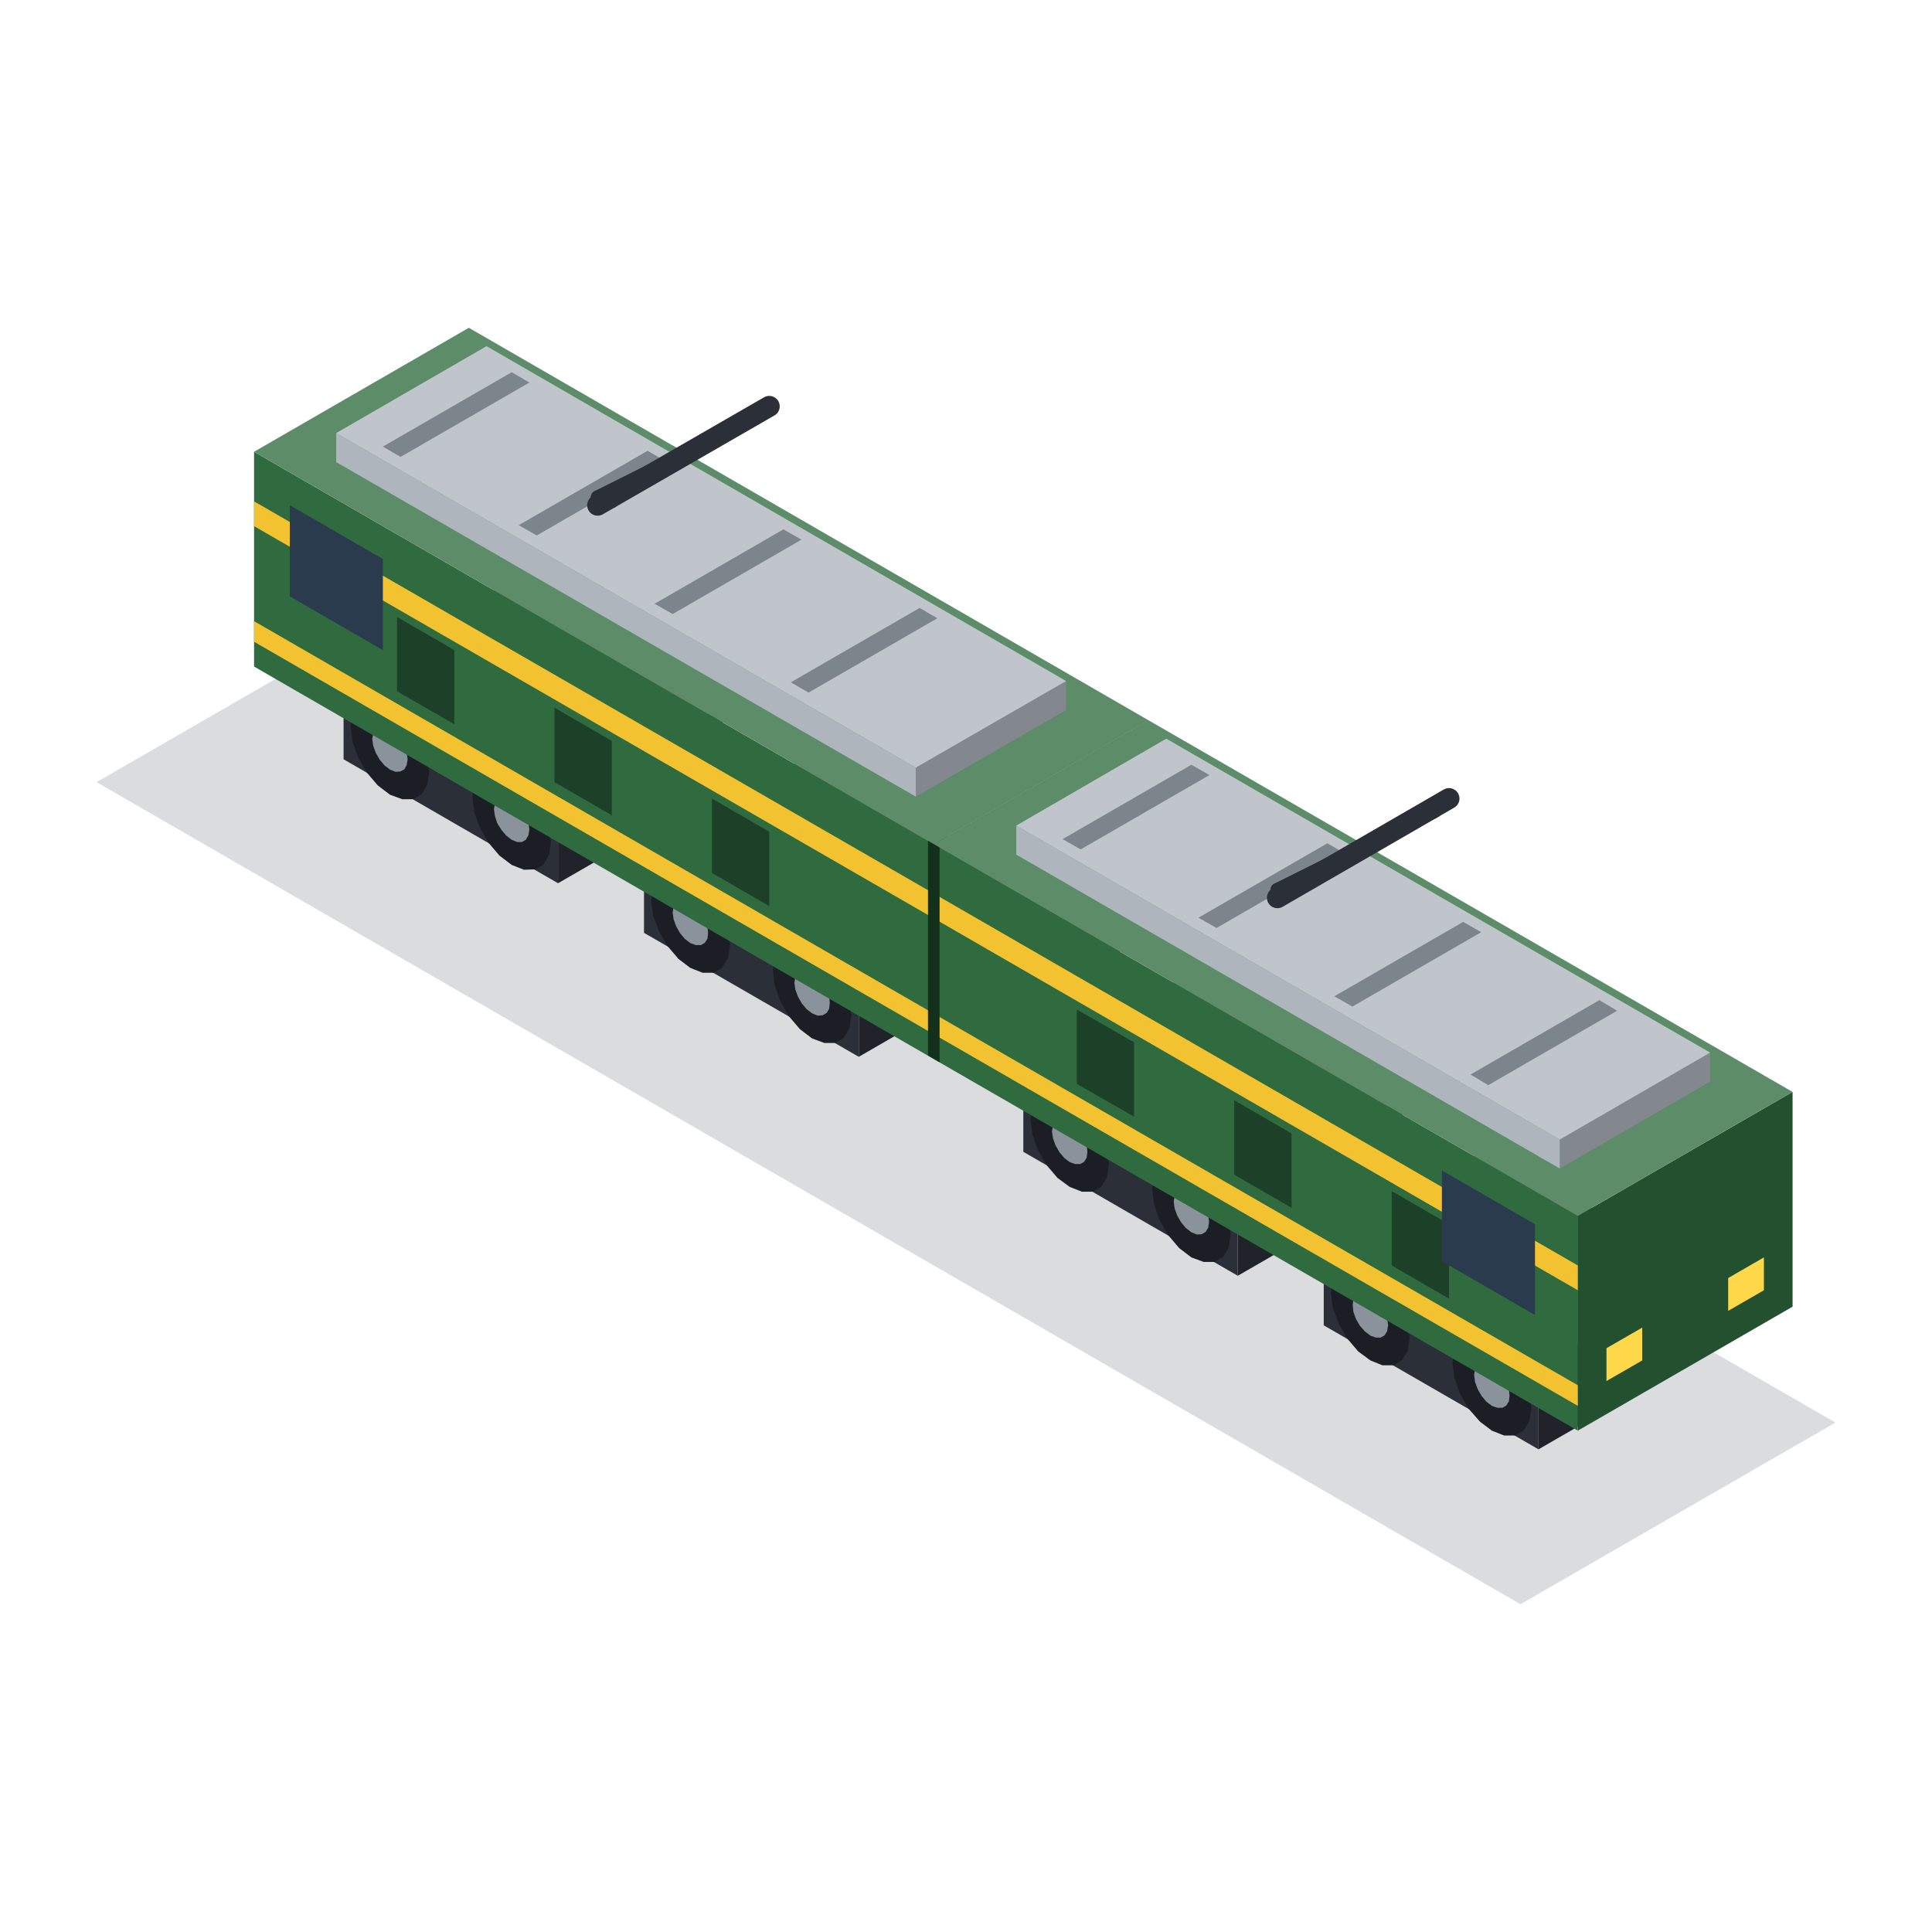
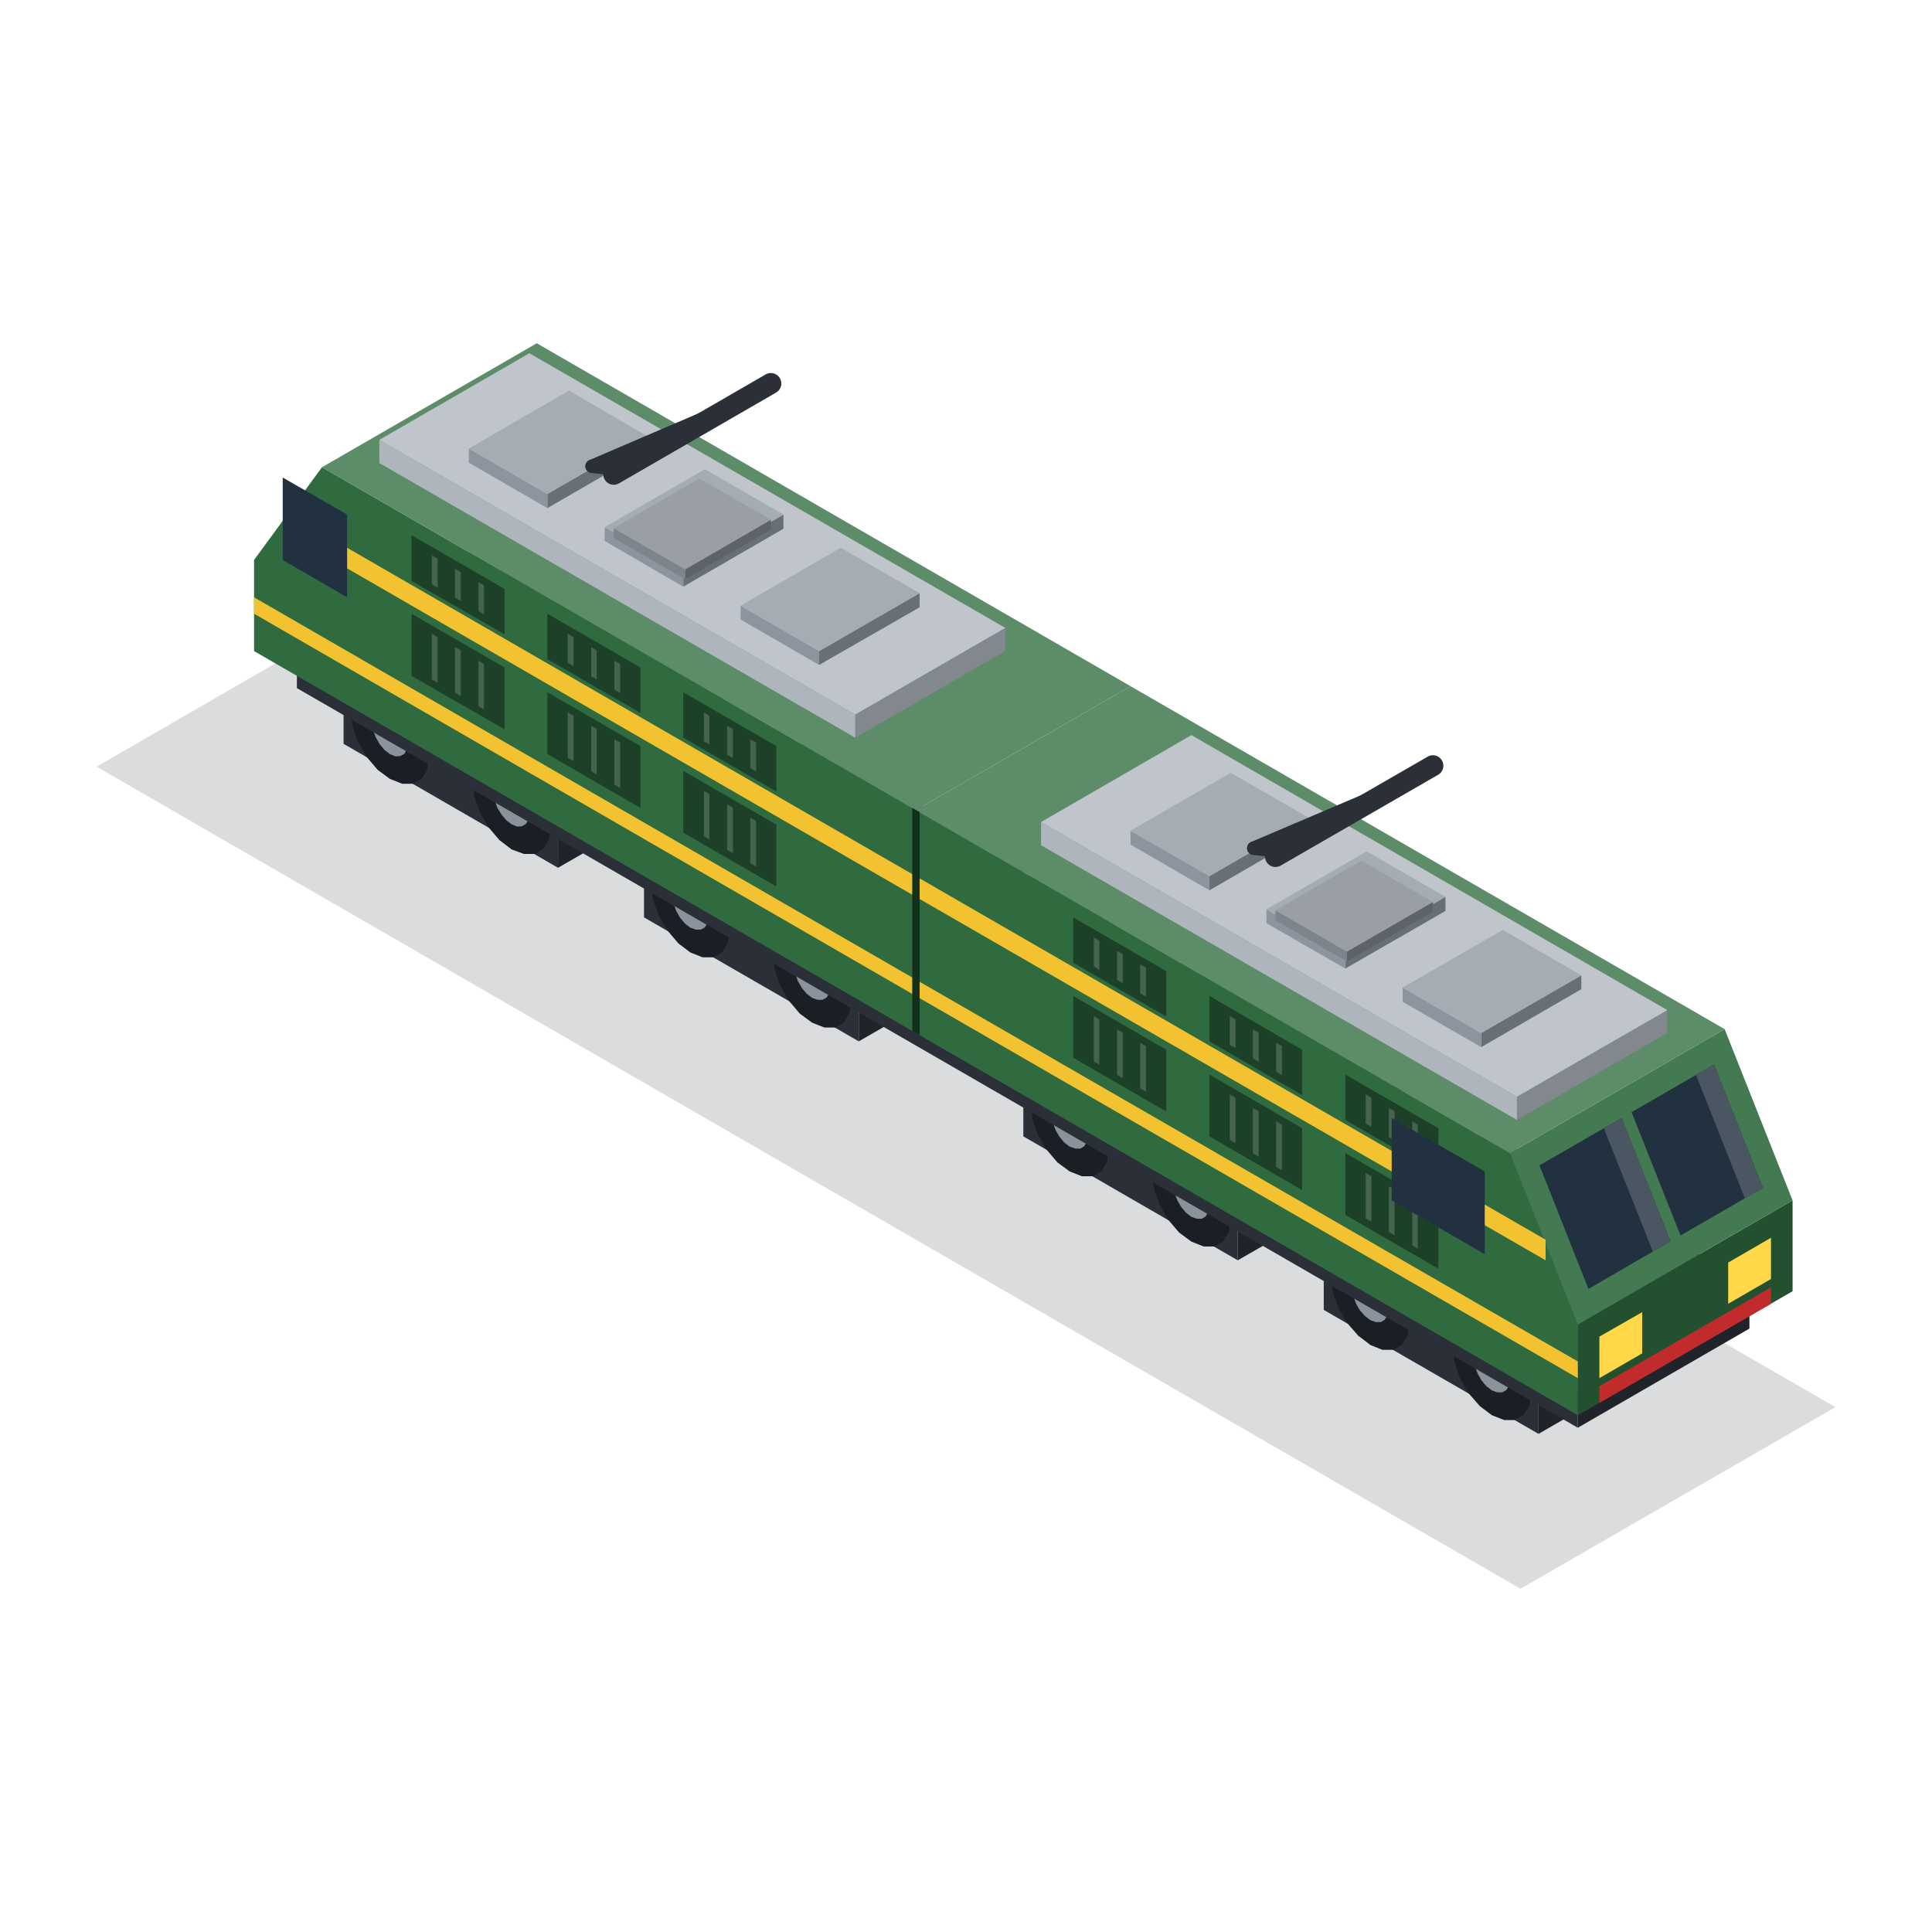
<svg xmlns="http://www.w3.org/2000/svg" viewBox="0 0 60 60" width="600" height="600">
-   <path d="M12.78 18.65 L57 44.18 L47.22 49.82 L3 24.29 Z" fill="#16202C" fill-opacity="0.16" />
-   <path d="M22.44 24.48 L17.33 27.43 L17.33 24.87 L22.44 21.92 Z" fill="#20232A" />
-   <path d="M10.67 23.58 L17.33 27.43 L17.33 24.87 L10.67 21.02 Z" fill="#2B2F38" />
-   <path d="M15.78 18.07 L22.44 21.92 L17.33 24.87 L10.67 21.02 Z" fill="#5A5D64" />
-   <path d="M13.33 23.97 L13.27 23.5 L13.1 23.01 L12.83 22.54 L12.49 22.14 L12.11 21.85 L11.73 21.7 L11.39 21.71 L11.12 21.86 L10.95 22.16 L10.89 22.56 L10.95 23.03 L11.12 23.52 L11.39 23.99 L11.73 24.39 L12.11 24.68 L12.49 24.82 L12.83 24.82 L13.1 24.66 L13.27 24.37 Z" fill="#1B1E24" />
-   <path d="M12.66 23.58 L12.63 23.37 L12.56 23.15 L12.43 22.94 L12.28 22.76 L12.11 22.63 L11.94 22.56 L11.79 22.56 L11.67 22.63 L11.59 22.77 L11.56 22.95 L11.59 23.16 L11.67 23.38 L11.79 23.59 L11.94 23.77 L12.11 23.9 L12.28 23.97 L12.43 23.96 L12.56 23.89 L12.63 23.76 Z" fill="#8A929C" />
-   <path d="M17.11 26.15 L17.05 25.68 L16.88 25.19 L16.61 24.72 L16.27 24.32 L15.89 24.03 L15.51 23.89 L15.17 23.89 L14.9 24.04 L14.73 24.34 L14.67 24.74 L14.73 25.21 L14.9 25.7 L15.17 26.17 L15.51 26.57 L15.89 26.86 L16.27 27.01 L16.61 27 L16.88 26.85 L17.05 26.55 Z" fill="#1B1E24" />
-   <path d="M16.44 25.76 L16.41 25.55 L16.33 25.33 L16.21 25.12 L16.06 24.94 L15.89 24.81 L15.72 24.74 L15.57 24.74 L15.44 24.82 L15.37 24.95 L15.34 25.13 L15.37 25.34 L15.44 25.56 L15.57 25.77 L15.72 25.95 L15.89 26.08 L16.06 26.15 L16.21 26.15 L16.33 26.08 L16.41 25.94 Z" fill="#8A929C" />
-   <path d="M31.78 29.87 L26.67 32.82 L26.67 30.26 L31.78 27.31 Z" fill="#20232A" />
-   <path d="M20 28.97 L26.67 32.82 L26.67 30.26 L20 26.41 Z" fill="#2B2F38" />
-   <path d="M25.11 23.46 L31.78 27.31 L26.67 30.26 L20 26.41 Z" fill="#5A5D64" />
-   <path d="M22.67 29.36 L22.61 28.89 L22.43 28.39 L22.16 27.93 L21.82 27.53 L21.44 27.24 L21.07 27.09 L20.73 27.1 L20.46 27.25 L20.28 27.55 L20.22 27.95 L20.28 28.42 L20.46 28.91 L20.73 29.38 L21.07 29.78 L21.44 30.06 L21.82 30.21 L22.16 30.21 L22.43 30.05 L22.61 29.76 Z" fill="#1B1E24" />
-   <path d="M21.99 28.97 L21.97 28.76 L21.89 28.54 L21.77 28.33 L21.61 28.15 L21.44 28.02 L21.27 27.95 L21.12 27.95 L21 28.02 L20.92 28.15 L20.89 28.34 L20.92 28.55 L21 28.77 L21.12 28.98 L21.27 29.16 L21.44 29.29 L21.61 29.35 L21.77 29.35 L21.89 29.28 L21.97 29.15 Z" fill="#8A929C" />
-   <path d="M26.44 31.54 L26.38 31.07 L26.21 30.58 L25.94 30.11 L25.6 29.71 L25.22 29.42 L24.84 29.27 L24.5 29.28 L24.23 29.43 L24.06 29.73 L24 30.13 L24.06 30.6 L24.23 31.09 L24.5 31.56 L24.84 31.96 L25.22 32.25 L25.6 32.39 L25.94 32.39 L26.21 32.23 L26.38 31.94 Z" fill="#1B1E24" />
-   <path d="M25.77 31.15 L25.75 30.94 L25.67 30.72 L25.55 30.51 L25.39 30.33 L25.22 30.2 L25.05 30.13 L24.9 30.13 L24.78 30.2 L24.7 30.34 L24.67 30.52 L24.7 30.73 L24.78 30.95 L24.9 31.16 L25.05 31.34 L25.22 31.47 L25.39 31.54 L25.55 31.53 L25.67 31.46 L25.75 31.33 Z" fill="#8A929C" />
-   <path d="M43.56 36.67 L38.44 39.62 L38.44 37.06 L43.56 34.11 Z" fill="#20232A" />
-   <path d="M31.78 35.77 L38.44 39.62 L38.44 37.06 L31.78 33.21 Z" fill="#2B2F38" />
-   <path d="M36.89 30.26 L43.56 34.11 L38.44 37.06 L31.78 33.21 Z" fill="#5A5D64" />
-   <path d="M34.44 36.16 L34.38 35.69 L34.21 35.19 L33.94 34.73 L33.6 34.33 L33.22 34.04 L32.84 33.89 L32.5 33.9 L32.23 34.05 L32.06 34.35 L32 34.75 L32.06 35.22 L32.23 35.71 L32.5 36.18 L32.84 36.58 L33.22 36.86 L33.6 37.01 L33.94 37.01 L34.21 36.85 L34.38 36.56 Z" fill="#1B1E24" />
-   <path d="M33.77 35.77 L33.75 35.56 L33.67 35.34 L33.55 35.13 L33.39 34.95 L33.22 34.82 L33.05 34.75 L32.9 34.75 L32.78 34.82 L32.7 34.95 L32.67 35.14 L32.7 35.35 L32.78 35.57 L32.9 35.78 L33.05 35.96 L33.22 36.09 L33.39 36.15 L33.55 36.15 L33.67 36.08 L33.75 35.95 Z" fill="#8A929C" />
-   <path d="M38.22 38.34 L38.16 37.87 L37.99 37.38 L37.72 36.91 L37.38 36.51 L37 36.22 L36.62 36.07 L36.28 36.08 L36.01 36.23 L35.84 36.53 L35.78 36.93 L35.84 37.4 L36.01 37.89 L36.28 38.36 L36.62 38.76 L37 39.05 L37.38 39.19 L37.72 39.19 L37.99 39.03 L38.16 38.74 Z" fill="#1B1E24" />
-   <path d="M37.55 37.95 L37.52 37.74 L37.44 37.52 L37.32 37.31 L37.17 37.13 L37 37 L36.83 36.93 L36.68 36.93 L36.56 37 L36.48 37.14 L36.45 37.32 L36.48 37.53 L36.56 37.75 L36.68 37.96 L36.83 38.14 L37 38.27 L37.17 38.34 L37.32 38.33 L37.44 38.26 L37.52 38.13 Z" fill="#8A929C" />
-   <path d="M52.89 42.06 L47.78 45.01 L47.78 42.45 L52.89 39.49 Z" fill="#20232A" />
-   <path d="M41.11 41.16 L47.78 45.01 L47.78 42.45 L41.11 38.6 Z" fill="#2B2F38" />
-   <path d="M46.22 35.65 L52.89 39.49 L47.78 42.45 L41.11 38.6 Z" fill="#5A5D64" />
-   <path d="M43.78 41.55 L43.72 41.08 L43.54 40.58 L43.27 40.11 L42.93 39.72 L42.56 39.43 L42.18 39.28 L41.84 39.28 L41.57 39.44 L41.39 39.73 L41.33 40.14 L41.39 40.61 L41.57 41.1 L41.84 41.57 L42.18 41.97 L42.56 42.25 L42.93 42.4 L43.27 42.4 L43.54 42.24 L43.72 41.95 Z" fill="#1B1E24" />
-   <path d="M43.11 41.16 L43.08 40.95 L43 40.72 L42.88 40.51 L42.73 40.34 L42.56 40.21 L42.39 40.14 L42.23 40.14 L42.11 40.21 L42.03 40.34 L42.01 40.52 L42.03 40.74 L42.11 40.96 L42.23 41.17 L42.39 41.35 L42.56 41.48 L42.73 41.54 L42.88 41.54 L43 41.47 L43.08 41.34 Z" fill="#8A929C" />
-   <path d="M47.56 43.73 L47.5 43.26 L47.32 42.76 L47.05 42.3 L46.71 41.9 L46.33 41.61 L45.96 41.46 L45.61 41.47 L45.34 41.62 L45.17 41.92 L45.11 42.32 L45.17 42.79 L45.34 43.28 L45.61 43.75 L45.96 44.15 L46.33 44.43 L46.71 44.58 L47.05 44.58 L47.32 44.42 L47.5 44.13 Z" fill="#1B1E24" />
-   <path d="M46.88 43.34 L46.86 43.13 L46.78 42.91 L46.66 42.7 L46.5 42.52 L46.33 42.39 L46.16 42.32 L46.01 42.32 L45.89 42.39 L45.81 42.52 L45.78 42.7 L45.81 42.92 L45.89 43.14 L46.01 43.35 L46.16 43.53 L46.33 43.66 L46.5 43.72 L46.66 43.72 L46.78 43.65 L46.86 43.52 Z" fill="#8A929C" />
-   <path d="M35.67 29.04 L29 32.89 L29 26.22 L35.67 22.37 Z" fill="#23502F" />
-   <path d="M7.89 20.7 L29 32.89 L29 26.22 L7.89 14.03 Z" fill="#2F6B3F" />
-   <path d="M14.56 10.18 L35.67 22.37 L29 26.22 L7.89 14.03 Z" fill="#5D8C69" />
-   <path d="M33.11 22.05 L28.44 24.74 L28.44 23.84 L33.11 21.15 Z" fill="#82888E" />
-   <path d="M10.44 14.35 L28.44 24.74 L28.44 23.84 L10.44 13.45 Z" fill="#AEB5BD" />
-   <path d="M15.11 10.75 L33.11 21.15 L28.44 23.84 L10.44 13.45 Z" fill="#C0C5CC" />
-   <path d="M7.89 16.34 L29 28.52 L29 27.75 L7.89 15.57 Z" fill="#F2C230" />
-   <path d="M7.89 19.93 L29 32.12 L29 31.48 L7.89 19.29 Z" fill="#F2C230" />
-   <path d="M15.89 11.56 L16.44 11.88 L12.44 14.19 L11.89 13.87 Z" fill="#7C848C" />
-   <path d="M20.11 14 L20.67 14.32 L16.67 16.63 L16.11 16.31 Z" fill="#7C848C" />
-   <path d="M24.33 16.44 L24.89 16.76 L20.89 19.07 L20.33 18.75 Z" fill="#7C848C" />
-   <path d="M28.56 18.88 L29.11 19.2 L25.11 21.51 L24.56 21.19 Z" fill="#7C848C" />
-   <path d="M12.33 21.47 L14.11 22.49 L14.11 20.19 L12.33 19.16 Z" fill="#1C4128" />
-   <path d="M17.22 24.29 L19 25.32 L19 23.01 L17.22 21.98 Z" fill="#1C4128" />
-   <path d="M22.11 27.11 L23.89 28.14 L23.89 25.83 L22.11 24.8 Z" fill="#1C4128" />
-   <path d="M9 18.52 L11.89 20.19 L11.89 17.36 L9 15.69 Z" fill="#2A3B4D" />
-   <path d="M55.67 40.58 L49 44.43 L49 37.76 L55.67 33.91 Z" fill="#23502F" />
-   <path d="M29 32.89 L49 44.43 L49 37.76 L29 26.22 Z" fill="#2F6B3F" />
-   <path d="M35.67 22.37 L55.67 33.91 L49 37.76 L29 26.22 Z" fill="#5D8C69" />
-   <path d="M53.11 33.59 L48.44 36.29 L48.44 35.39 L53.11 32.69 Z" fill="#82888E" />
-   <path d="M31.56 26.54 L48.44 36.29 L48.44 35.39 L31.56 25.64 Z" fill="#AEB5BD" />
-   <path d="M36.22 22.94 L53.11 32.69 L48.44 35.39 L31.56 25.64 Z" fill="#C0C5CC" />
-   <path d="M29 28.52 L49 40.07 L49 39.3 L29 27.75 Z" fill="#F2C230" />
-   <path d="M29 32.12 L49 43.66 L49 43.02 L29 31.48 Z" fill="#F2C230" />
-   <path d="M37 23.75 L37.56 24.07 L33.56 26.38 L33 26.06 Z" fill="#7C848C" />
-   <path d="M41.22 26.19 L41.78 26.51 L37.78 28.82 L37.22 28.5 Z" fill="#7C848C" />
-   <path d="M45.44 28.63 L46 28.95 L42 31.26 L41.44 30.94 Z" fill="#7C848C" />
-   <path d="M49.67 31.06 L50.22 31.39 L46.22 33.7 L45.67 33.37 Z" fill="#7C848C" />
-   <path d="M33.44 33.66 L35.22 34.68 L35.22 32.37 L33.44 31.35 Z" fill="#1C4128" />
-   <path d="M38.33 36.48 L40.11 37.51 L40.11 35.2 L38.33 34.17 Z" fill="#1C4128" />
-   <path d="M43.22 39.3 L45 40.33 L45 38.02 L43.22 36.99 Z" fill="#1C4128" />
-   <path d="M44.78 39.17 L47.67 40.84 L47.67 38.02 L44.78 36.35 Z" fill="#2A3B4D" />
-   <path d="M28.82 32.78 L29.18 32.99 L29.18 26.32 L28.82 26.11 Z" fill="#12301C" />
-   <path d="M18.56 15.44 L23.44 13" fill="none" stroke="#2B2F38" stroke-width="0.42" stroke-linejoin="round" stroke-linecap="round" />
-   <path d="M18.56 15.44 L19 15.57" fill="none" stroke="#2B2F38" stroke-width="0.42" stroke-linejoin="round" stroke-linecap="round" />
-   <path d="M23.89 12.62 L18.56 15.69" fill="none" stroke="#2B2F38" stroke-width="0.65" stroke-linejoin="round" stroke-linecap="round" />
-   <path d="M39.67 27.63 L44.56 25.19" fill="none" stroke="#2B2F38" stroke-width="0.42" stroke-linejoin="round" stroke-linecap="round" />
-   <path d="M39.67 27.63 L40.11 27.75" fill="none" stroke="#2B2F38" stroke-width="0.42" stroke-linejoin="round" stroke-linecap="round" />
-   <path d="M45 24.8 L39.67 27.88" fill="none" stroke="#2B2F38" stroke-width="0.65" stroke-linejoin="round" stroke-linecap="round" />
-   <path d="M54.78 40.07 L53.67 40.71 L53.67 39.69 L54.78 39.05 Z" fill="#FFD84A" />
-   <path d="M51 42.25 L49.89 42.89 L49.89 41.87 L51 41.23 Z" fill="#FFD84A" />
+   <path d="M12.78 18.16 L57 43.7 L47.22 49.34 L3 23.81 Z" fill="#16202C" fill-opacity="0.16" />
+   <path d="M22.44 24 L17.33 26.95 L17.33 24.39 L22.44 21.44 Z" fill="#20232A" />
+   <path d="M10.67 23.1 L17.33 26.95 L17.33 24.39 L10.67 20.54 Z" fill="#2B2F38" />
+   <path d="M15.78 17.59 L22.44 21.44 L17.33 24.39 L10.67 20.54 Z" fill="#5A5D64" />
+   <path d="M13.33 23.49 L13.27 23.02 L13.1 22.52 L12.83 22.06 L12.49 21.66 L12.11 21.37 L11.73 21.22 L11.39 21.23 L11.12 21.38 L10.95 21.68 L10.89 22.08 L10.95 22.55 L11.12 23.04 L11.39 23.51 L11.73 23.91 L12.11 24.19 L12.49 24.34 L12.83 24.34 L13.1 24.18 L13.27 23.89 Z" fill="#1B1E24" />
+   <path d="M12.66 23.1 L12.63 22.89 L12.56 22.67 L12.43 22.46 L12.28 22.28 L12.11 22.15 L11.94 22.08 L11.79 22.08 L11.67 22.15 L11.59 22.28 L11.56 22.47 L11.59 22.68 L11.67 22.9 L11.79 23.11 L11.94 23.29 L12.11 23.42 L12.28 23.49 L12.43 23.48 L12.56 23.41 L12.63 23.28 Z" fill="#8A929C" />
+   <path d="M17.11 25.67 L17.05 25.2 L16.88 24.71 L16.61 24.24 L16.27 23.84 L15.89 23.55 L15.51 23.4 L15.17 23.41 L14.9 23.56 L14.73 23.86 L14.67 24.26 L14.73 24.73 L14.9 25.22 L15.17 25.69 L15.51 26.09 L15.89 26.38 L16.27 26.52 L16.61 26.52 L16.88 26.36 L17.05 26.07 Z" fill="#1B1E24" />
+   <path d="M16.44 25.28 L16.41 25.07 L16.33 24.85 L16.21 24.64 L16.06 24.46 L15.89 24.33 L15.72 24.26 L15.57 24.26 L15.44 24.33 L15.37 24.47 L15.34 24.65 L15.37 24.86 L15.44 25.08 L15.57 25.29 L15.72 25.47 L15.89 25.6 L16.06 25.67 L16.21 25.66 L16.33 25.59 L16.41 25.46 Z" fill="#8A929C" />
+   <path d="M31.78 29.39 L26.67 32.34 L26.67 29.78 L31.78 26.82 Z" fill="#20232A" />
+   <path d="M20 28.49 L26.67 32.34 L26.67 29.78 L20 25.93 Z" fill="#2B2F38" />
+   <path d="M25.11 22.98 L31.78 26.82 L26.67 29.78 L20 25.93 Z" fill="#5A5D64" />
+   <path d="M22.67 28.88 L22.61 28.41 L22.43 27.91 L22.16 27.44 L21.82 27.05 L21.44 26.76 L21.07 26.61 L20.73 26.62 L20.46 26.77 L20.28 27.06 L20.22 27.47 L20.28 27.94 L20.46 28.43 L20.73 28.9 L21.07 29.3 L21.44 29.58 L21.82 29.73 L22.16 29.73 L22.43 29.57 L22.61 29.28 Z" fill="#1B1E24" />
+   <path d="M21.99 28.49 L21.97 28.28 L21.89 28.06 L21.77 27.84 L21.61 27.67 L21.44 27.54 L21.27 27.47 L21.12 27.47 L21 27.54 L20.92 27.67 L20.89 27.85 L20.92 28.07 L21 28.29 L21.12 28.5 L21.27 28.68 L21.44 28.81 L21.61 28.87 L21.77 28.87 L21.89 28.8 L21.97 28.67 Z" fill="#8A929C" />
+   <path d="M26.44 31.06 L26.38 30.59 L26.21 30.09 L25.94 29.63 L25.6 29.23 L25.22 28.94 L24.84 28.79 L24.5 28.8 L24.23 28.95 L24.06 29.25 L24 29.65 L24.06 30.12 L24.23 30.61 L24.5 31.08 L24.84 31.48 L25.22 31.76 L25.6 31.91 L25.94 31.91 L26.21 31.75 L26.38 31.46 Z" fill="#1B1E24" />
+   <path d="M25.77 30.67 L25.75 30.46 L25.67 30.24 L25.55 30.03 L25.39 29.85 L25.22 29.72 L25.05 29.65 L24.9 29.65 L24.78 29.72 L24.7 29.85 L24.67 30.04 L24.7 30.25 L24.78 30.47 L24.9 30.68 L25.05 30.86 L25.22 30.99 L25.39 31.05 L25.55 31.05 L25.67 30.98 L25.75 30.85 Z" fill="#8A929C" />
+   <path d="M43.56 36.19 L38.44 39.14 L38.44 36.58 L43.56 33.62 Z" fill="#20232A" />
+   <path d="M31.78 35.29 L38.44 39.14 L38.44 36.58 L31.78 32.73 Z" fill="#2B2F38" />
+   <path d="M36.89 29.78 L43.56 33.62 L38.44 36.58 L31.78 32.73 Z" fill="#5A5D64" />
+   <path d="M34.44 35.68 L34.38 35.21 L34.21 34.71 L33.94 34.24 L33.6 33.85 L33.22 33.56 L32.84 33.41 L32.5 33.42 L32.23 33.57 L32.06 33.86 L32 34.27 L32.06 34.74 L32.23 35.23 L32.5 35.7 L32.84 36.1 L33.22 36.38 L33.6 36.53 L33.94 36.53 L34.21 36.37 L34.38 36.08 Z" fill="#1B1E24" />
+   <path d="M33.77 35.29 L33.75 35.08 L33.67 34.86 L33.55 34.64 L33.39 34.47 L33.22 34.34 L33.05 34.27 L32.9 34.27 L32.78 34.34 L32.7 34.47 L32.67 34.65 L32.7 34.87 L32.78 35.09 L32.9 35.3 L33.05 35.48 L33.22 35.61 L33.39 35.67 L33.55 35.67 L33.67 35.6 L33.75 35.47 Z" fill="#8A929C" />
+   <path d="M38.22 37.86 L38.16 37.39 L37.99 36.89 L37.72 36.43 L37.38 36.03 L37 35.74 L36.62 35.59 L36.28 35.6 L36.01 35.75 L35.84 36.05 L35.78 36.45 L35.84 36.92 L36.01 37.41 L36.28 37.88 L36.62 38.28 L37 38.56 L37.38 38.71 L37.72 38.71 L37.99 38.55 L38.16 38.26 Z" fill="#1B1E24" />
+   <path d="M37.55 37.47 L37.52 37.26 L37.44 37.04 L37.32 36.83 L37.17 36.65 L37 36.52 L36.83 36.45 L36.68 36.45 L36.56 36.52 L36.48 36.65 L36.45 36.84 L36.48 37.05 L36.56 37.27 L36.68 37.48 L36.83 37.66 L37 37.79 L37.17 37.85 L37.32 37.85 L37.44 37.78 L37.52 37.65 Z" fill="#8A929C" />
+   <path d="M52.89 41.58 L47.78 44.53 L47.78 41.96 L52.89 39.01 Z" fill="#20232A" />
+   <path d="M41.11 40.68 L47.78 44.53 L47.78 41.96 L41.11 38.11 Z" fill="#2B2F38" />
+   <path d="M46.22 35.16 L52.89 39.01 L47.78 41.96 L41.11 38.11 Z" fill="#5A5D64" />
+   <path d="M43.78 41.07 L43.72 40.6 L43.54 40.1 L43.27 39.63 L42.93 39.24 L42.56 38.95 L42.18 38.8 L41.84 38.8 L41.57 38.96 L41.39 39.25 L41.33 39.65 L41.39 40.13 L41.57 40.62 L41.84 41.09 L42.18 41.48 L42.56 41.77 L42.93 41.92 L43.27 41.92 L43.54 41.76 L43.72 41.47 Z" fill="#1B1E24" />
+   <path d="M43.11 40.68 L43.08 40.47 L43 40.24 L42.88 40.03 L42.73 39.85 L42.56 39.73 L42.39 39.66 L42.23 39.66 L42.11 39.73 L42.03 39.86 L42.01 40.04 L42.03 40.25 L42.11 40.48 L42.23 40.69 L42.39 40.87 L42.56 41 L42.73 41.06 L42.88 41.06 L43 40.99 L43.08 40.86 Z" fill="#8A929C" />
+   <path d="M47.56 43.25 L47.5 42.78 L47.32 42.28 L47.05 41.81 L46.71 41.42 L46.33 41.13 L45.96 40.98 L45.61 40.98 L45.34 41.14 L45.17 41.43 L45.11 41.84 L45.17 42.31 L45.34 42.8 L45.61 43.27 L45.96 43.67 L46.33 43.95 L46.71 44.1 L47.05 44.1 L47.32 43.94 L47.5 43.65 Z" fill="#1B1E24" />
+   <path d="M46.88 42.86 L46.86 42.65 L46.78 42.42 L46.66 42.21 L46.5 42.04 L46.33 41.91 L46.16 41.84 L46.01 41.84 L45.89 41.91 L45.81 42.04 L45.78 42.22 L45.81 42.44 L45.89 42.66 L46.01 42.87 L46.16 43.05 L46.33 43.18 L46.5 43.24 L46.66 43.24 L46.78 43.17 L46.86 43.04 Z" fill="#8A929C" />
+   <path d="M54.33 41.26 L49 44.34 L49 43.18 L54.33 40.1 Z" fill="#20232A" />
+   <path d="M9.22 21.37 L49 44.34 L49 43.18 L9.22 20.22 Z" fill="#2B2F38" />
+   <path d="M14.56 17.14 L54.33 40.1 L49 43.18 L9.22 20.22 Z" fill="#5A5D64" />
+   <path d="M35.11 28.24 L28.44 32.08 L28.44 29.26 L35.11 25.41 Z" fill="#23502F" />
+   <path d="M7.89 20.22 L28.44 32.08 L28.44 29.26 L28.44 25.16 L10 14.51 L7.89 17.39 Z" fill="#2F6B3F" />
+   <path d="M16.67 10.66 L35.11 21.31 L28.44 25.16 L10 14.51 Z" fill="#5D8C69" />
+   <path d="M31.22 20.22 L26.56 22.91 L26.56 22.19 L31.22 19.5 Z" fill="#82888E" />
+   <path d="M11.78 14.38 L26.56 22.91 L26.56 22.19 L11.78 13.66 Z" fill="#AEB5BD" />
+   <path d="M16.44 10.97 L31.22 19.5 L26.56 22.19 L11.78 13.66 Z" fill="#C0C5CC" />
+   <path d="M20.11 13.98 L17 15.78 L17 15.34 L20.11 13.55 Z" fill="#696F76" />
+   <path d="M14.56 14.37 L17 15.78 L17 15.34 L14.56 13.93 Z" fill="#8C949D" />
+   <path d="M17.67 12.13 L20.11 13.55 L17 15.34 L14.56 13.93 Z" fill="#A5ACB3" />
+   <path d="M24.33 16.42 L21.22 18.22 L21.22 17.78 L24.33 15.98 Z" fill="#696F76" />
+   <path d="M18.78 16.8 L21.22 18.22 L21.22 17.78 L18.78 16.37 Z" fill="#8C949D" />
+   <path d="M21.89 14.57 L24.33 15.98 L21.22 17.78 L18.78 16.37 Z" fill="#A5ACB3" />
+   <path d="M28.56 18.86 L25.44 20.65 L25.44 20.22 L28.56 18.42 Z" fill="#696F76" />
+   <path d="M23 19.24 L25.44 20.65 L25.44 20.22 L23 18.81 Z" fill="#8C949D" />
+   <path d="M26.11 17.01 L28.56 18.42 L25.44 20.22 L23 18.81 Z" fill="#A5ACB3" />
+   <path d="M23.94 16.45 L21.28 17.99 L21.28 17.68 L23.94 16.14 Z" fill="#5D6369" />
+   <path d="M19.06 16.71 L21.28 17.99 L21.28 17.68 L19.06 16.4 Z" fill="#7C848C" />
+   <path d="M21.72 14.86 L23.94 16.14 L21.28 17.68 L19.06 16.4 Z" fill="#999FA5" />
+   <path d="M18.39 14.48 L23.5 12.29" fill="none" stroke="#2B2F38" stroke-width="0.42" stroke-linejoin="round" stroke-linecap="round" />
+   <path d="M18.39 14.48 L19.5 14.6" fill="none" stroke="#2B2F38" stroke-width="0.42" stroke-linejoin="round" stroke-linecap="round" />
+   <path d="M23.94 11.91 L19.06 14.73" fill="none" stroke="#2B2F38" stroke-width="0.65" stroke-linejoin="round" stroke-linecap="round" />
+   <path d="M9.22 16.75 L28.44 27.85 L28.44 27.21 L9.22 16.11 Z" fill="#F2C230" />
+   <path d="M7.89 19.06 L28.44 30.93 L28.44 30.42 L7.89 18.55 Z" fill="#F2C230" />
+   <path d="M12.78 20.99 L15.67 22.65 L15.67 20.73 L12.78 19.06 Z" fill="#1C4128" />
+   <path d="M13.41 21.1 L13.59 21.2 L13.59 19.79 L13.41 19.68 Z" fill="#45634F" />
+   <path d="M14.13 21.51 L14.31 21.62 L14.31 20.2 L14.13 20.1 Z" fill="#45634F" />
+   <path d="M14.86 21.93 L15.03 22.03 L15.03 20.62 L14.86 20.52 Z" fill="#45634F" />
+   <path d="M17 23.42 L19.89 25.09 L19.89 23.17 L17 21.5 Z" fill="#1C4128" />
+   <path d="M17.63 23.53 L17.81 23.64 L17.81 22.23 L17.63 22.12 Z" fill="#45634F" />
+   <path d="M18.36 23.95 L18.53 24.05 L18.53 22.64 L18.36 22.54 Z" fill="#45634F" />
+   <path d="M19.08 24.37 L19.26 24.47 L19.26 23.06 L19.08 22.96 Z" fill="#45634F" />
+   <path d="M21.22 25.86 L24.11 27.53 L24.11 25.61 L21.22 23.94 Z" fill="#1C4128" />
+   <path d="M21.86 25.97 L22.03 26.07 L22.03 24.66 L21.86 24.56 Z" fill="#45634F" />
+   <path d="M22.58 26.39 L22.76 26.49 L22.76 25.08 L22.58 24.98 Z" fill="#45634F" />
+   <path d="M23.3 26.81 L23.48 26.91 L23.48 25.5 L23.3 25.39 Z" fill="#45634F" />
+   <path d="M12.78 18.04 L15.67 19.7 L15.67 18.29 L12.78 16.62 Z" fill="#1C4128" />
+   <path d="M13.41 18.15 L13.59 18.25 L13.59 17.35 L13.41 17.25 Z" fill="#45634F" />
+   <path d="M14.13 18.56 L14.31 18.66 L14.31 17.77 L14.13 17.66 Z" fill="#45634F" />
+   <path d="M14.86 18.98 L15.03 19.08 L15.03 18.18 L14.86 18.08 Z" fill="#45634F" />
+   <path d="M17 20.47 L19.89 22.14 L19.89 20.73 L17 19.06 Z" fill="#1C4128" />
+   <path d="M17.63 20.58 L17.81 20.69 L17.81 19.79 L17.63 19.68 Z" fill="#45634F" />
+   <path d="M18.36 21 L18.53 21.1 L18.53 20.2 L18.36 20.1 Z" fill="#45634F" />
+   <path d="M19.08 21.42 L19.26 21.52 L19.26 20.62 L19.08 20.52 Z" fill="#45634F" />
+   <path d="M21.22 22.91 L24.11 24.58 L24.11 23.17 L21.22 21.5 Z" fill="#1C4128" />
+   <path d="M21.86 23.02 L22.03 23.12 L22.03 22.23 L21.86 22.12 Z" fill="#45634F" />
+   <path d="M22.58 23.44 L22.76 23.54 L22.76 22.64 L22.58 22.54 Z" fill="#45634F" />
+   <path d="M23.3 23.85 L23.48 23.96 L23.48 23.06 L23.3 22.96 Z" fill="#45634F" />
+   <path d="M8.78 17.39 L10.78 18.55 L10.78 15.98 L8.78 14.83 Z" fill="#22313F" />
+   <path d="M55.67 40.1 L49 43.95 L49 41.13 L55.67 37.28 Z" fill="#23502F" />
+   <path d="M55.67 37.28 L49 41.13 L46.89 35.81 L53.56 31.96 Z" fill="#447A52" />
+   <path d="M54.75 36.89 L52.19 38.37 L50.67 34.54 L53.23 33.06 Z" fill="#22313F" />
+   <path d="M54.75 36.89 L54.19 37.22 L52.67 33.38 L53.23 33.06 Z" fill="#4A5662" />
+   <path d="M51.88 38.55 L49.33 40.03 L47.81 36.19 L50.36 34.72 Z" fill="#22313F" />
+   <path d="M51.88 38.55 L51.33 38.87 L49.81 35.04 L50.36 34.72 Z" fill="#4A5662" />
+   <path d="M28.44 32.08 L49 43.95 L49 41.13 L46.89 35.81 L28.44 25.16 Z" fill="#2F6B3F" />
+   <path d="M35.11 21.31 L53.56 31.96 L46.89 35.81 L28.44 25.16 Z" fill="#5D8C69" />
+   <path d="M51.78 32.08 L47.11 34.78 L47.11 34.06 L51.78 31.37 Z" fill="#82888E" />
+   <path d="M32.33 26.25 L47.11 34.78 L47.11 34.06 L32.33 25.53 Z" fill="#AEB5BD" />
+   <path d="M37 22.83 L51.78 31.37 L47.11 34.06 L32.33 25.53 Z" fill="#C0C5CC" />
+   <path d="M40.67 25.85 L37.56 27.65 L37.56 27.21 L40.67 25.41 Z" fill="#696F76" />
+   <path d="M35.11 26.23 L37.56 27.65 L37.56 27.21 L35.11 25.8 Z" fill="#8C949D" />
+   <path d="M38.22 24 L40.67 25.41 L37.56 27.21 L35.11 25.8 Z" fill="#A5ACB3" />
+   <path d="M44.89 28.29 L41.78 30.08 L41.78 29.65 L44.89 27.85 Z" fill="#696F76" />
+   <path d="M39.33 28.67 L41.78 30.08 L41.78 29.65 L39.33 28.24 Z" fill="#8C949D" />
+   <path d="M42.44 26.44 L44.89 27.85 L41.78 29.65 L39.33 28.24 Z" fill="#A5ACB3" />
+   <path d="M49.11 30.72 L46 32.52 L46 32.08 L49.11 30.29 Z" fill="#696F76" />
+   <path d="M43.56 31.11 L46 32.52 L46 32.08 L43.56 30.67 Z" fill="#8C949D" />
+   <path d="M46.67 28.88 L49.11 30.29 L46 32.08 L43.56 30.67 Z" fill="#A5ACB3" />
+   <path d="M44.5 28.32 L41.83 29.86 L41.83 29.55 L44.5 28.01 Z" fill="#5D6369" />
+   <path d="M39.61 28.58 L41.83 29.86 L41.83 29.55 L39.61 28.27 Z" fill="#7C848C" />
+   <path d="M42.28 26.73 L44.5 28.01 L41.83 29.55 L39.61 28.27 Z" fill="#999FA5" />
+   <path d="M38.94 26.34 L44.06 24.16" fill="none" stroke="#2B2F38" stroke-width="0.42" stroke-linejoin="round" stroke-linecap="round" />
+   <path d="M38.94 26.34 L40.06 26.47" fill="none" stroke="#2B2F38" stroke-width="0.42" stroke-linejoin="round" stroke-linecap="round" />
+   <path d="M44.5 23.78 L39.61 26.6" fill="none" stroke="#2B2F38" stroke-width="0.65" stroke-linejoin="round" stroke-linecap="round" />
+   <path d="M28.44 27.85 L48 39.14 L48 38.5 L28.44 27.21 Z" fill="#F2C230" />
+   <path d="M28.44 30.93 L49 42.8 L49 42.28 L28.44 30.42 Z" fill="#F2C230" />
+   <path d="M33.33 32.85 L36.22 34.52 L36.22 32.6 L33.33 30.93 Z" fill="#1C4128" />
+   <path d="M33.97 32.96 L34.14 33.07 L34.14 31.66 L33.97 31.55 Z" fill="#45634F" />
+   <path d="M34.69 33.38 L34.87 33.48 L34.87 32.07 L34.69 31.97 Z" fill="#45634F" />
+   <path d="M35.41 33.8 L35.59 33.9 L35.59 32.49 L35.41 32.39 Z" fill="#45634F" />
+   <path d="M37.56 35.29 L40.44 36.96 L40.44 35.04 L37.56 33.37 Z" fill="#1C4128" />
+   <path d="M38.19 35.4 L38.37 35.5 L38.37 34.09 L38.19 33.99 Z" fill="#45634F" />
+   <path d="M38.91 35.82 L39.09 35.92 L39.09 34.51 L38.91 34.41 Z" fill="#45634F" />
+   <path d="M39.63 36.24 L39.81 36.34 L39.81 34.93 L39.63 34.82 Z" fill="#45634F" />
+   <path d="M41.78 37.73 L44.67 39.4 L44.67 37.47 L41.78 35.81 Z" fill="#1C4128" />
+   <path d="M42.41 37.84 L42.59 37.94 L42.59 36.53 L42.41 36.43 Z" fill="#45634F" />
+   <path d="M43.13 38.26 L43.31 38.36 L43.31 36.95 L43.13 36.84 Z" fill="#45634F" />
+   <path d="M43.86 38.67 L44.03 38.78 L44.03 37.36 L43.86 37.26 Z" fill="#45634F" />
+   <path d="M33.33 29.9 L36.22 31.57 L36.22 30.16 L33.33 28.49 Z" fill="#1C4128" />
+   <path d="M33.97 30.01 L34.14 30.12 L34.14 29.22 L33.97 29.11 Z" fill="#45634F" />
+   <path d="M34.69 30.43 L34.87 30.53 L34.87 29.63 L34.69 29.53 Z" fill="#45634F" />
+   <path d="M35.41 30.85 L35.59 30.95 L35.59 30.05 L35.41 29.95 Z" fill="#45634F" />
+   <path d="M37.56 32.34 L40.44 34.01 L40.44 32.6 L37.56 30.93 Z" fill="#1C4128" />
+   <path d="M38.19 32.45 L38.37 32.55 L38.37 31.66 L38.19 31.55 Z" fill="#45634F" />
+   <path d="M38.91 32.87 L39.09 32.97 L39.09 32.07 L38.91 31.97 Z" fill="#45634F" />
+   <path d="M39.63 33.28 L39.81 33.39 L39.81 32.49 L39.63 32.39 Z" fill="#45634F" />
+   <path d="M41.78 34.78 L44.67 36.45 L44.67 35.04 L41.78 33.37 Z" fill="#1C4128" />
+   <path d="M42.41 34.89 L42.59 34.99 L42.59 34.09 L42.41 33.99 Z" fill="#45634F" />
+   <path d="M43.13 35.31 L43.31 35.41 L43.31 34.51 L43.13 34.41 Z" fill="#45634F" />
+   <path d="M43.86 35.72 L44.03 35.82 L44.03 34.93 L43.86 34.82 Z" fill="#45634F" />
+   <path d="M43.22 37.28 L46.11 38.95 L46.11 36.38 L43.22 34.72 Z" fill="#22313F" />
+   <path d="M28.33 32.02 L28.56 32.15 L28.56 25.22 L28.33 25.09 Z" fill="#12301C" />
+   <path d="M55 39.72 L53.67 40.49 L53.67 39.21 L55 38.44 Z" fill="#FFD84A" />
+   <path d="M51 42.03 L49.67 42.8 L49.67 41.51 L51 40.75 Z" fill="#FFD84A" />
+   <path d="M55 40.49 L49.67 43.57 L49.67 43.05 L55 39.98 Z" fill="#C22B2B" />
</svg>
